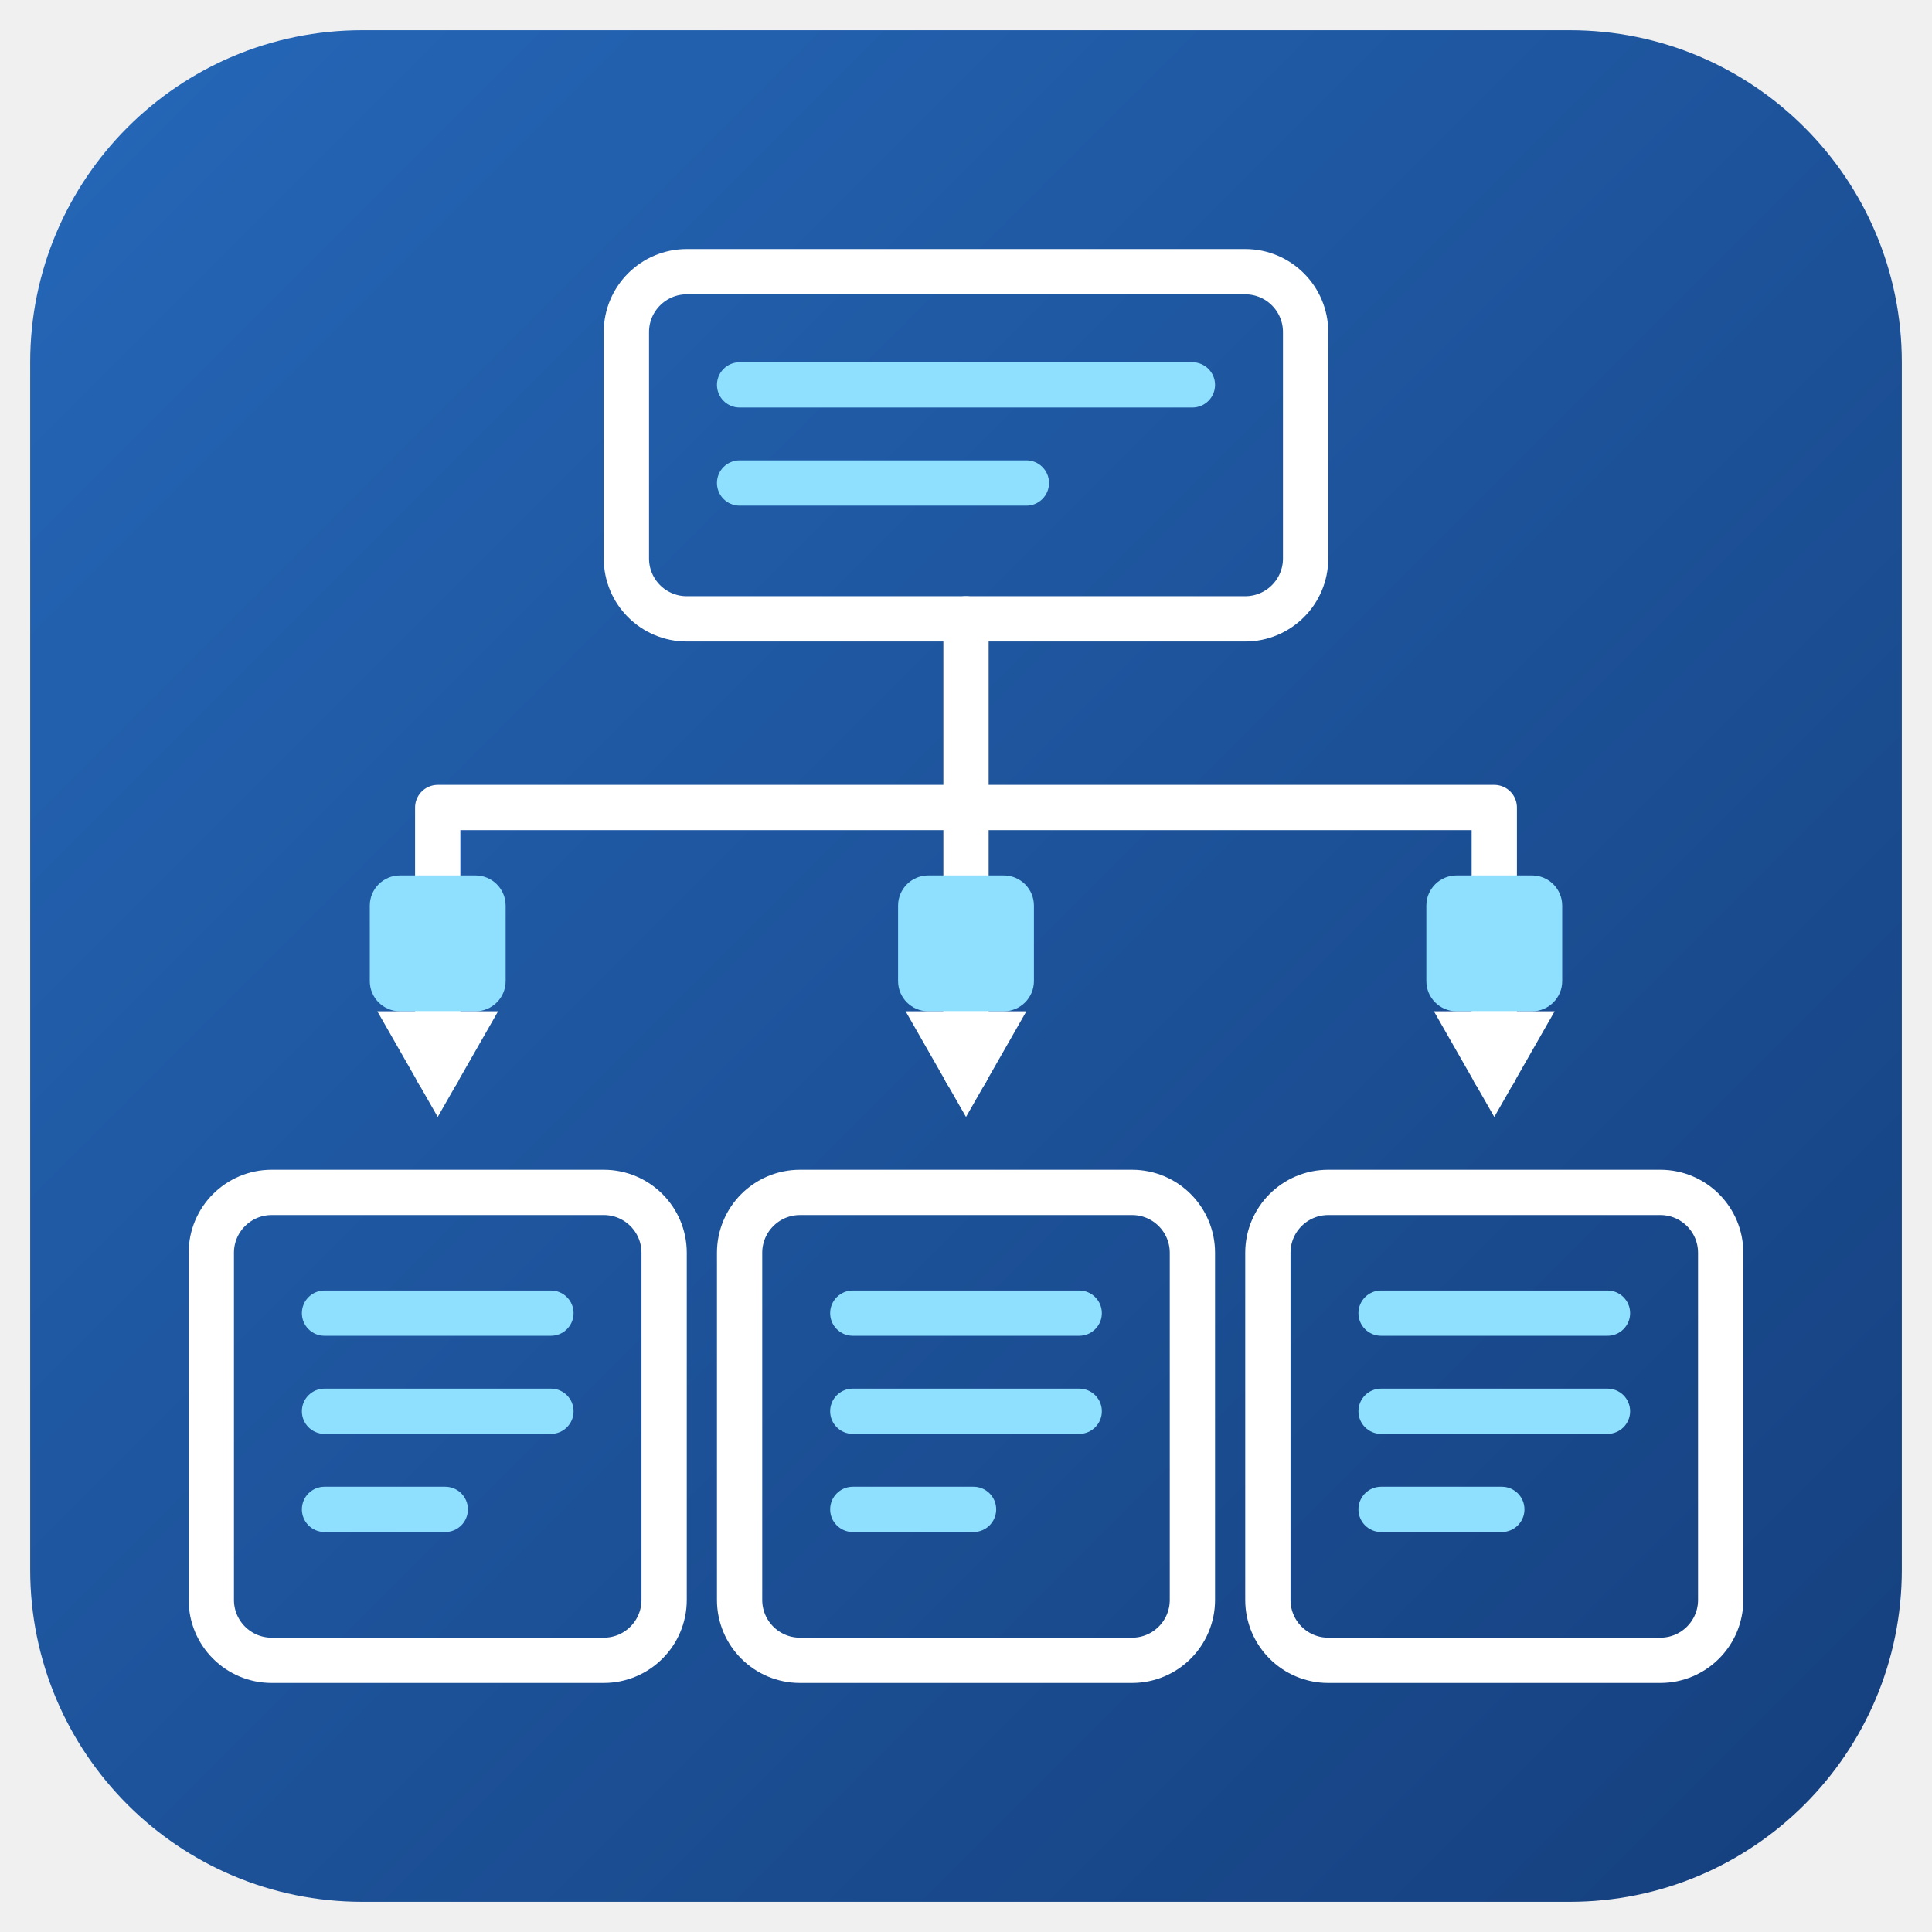
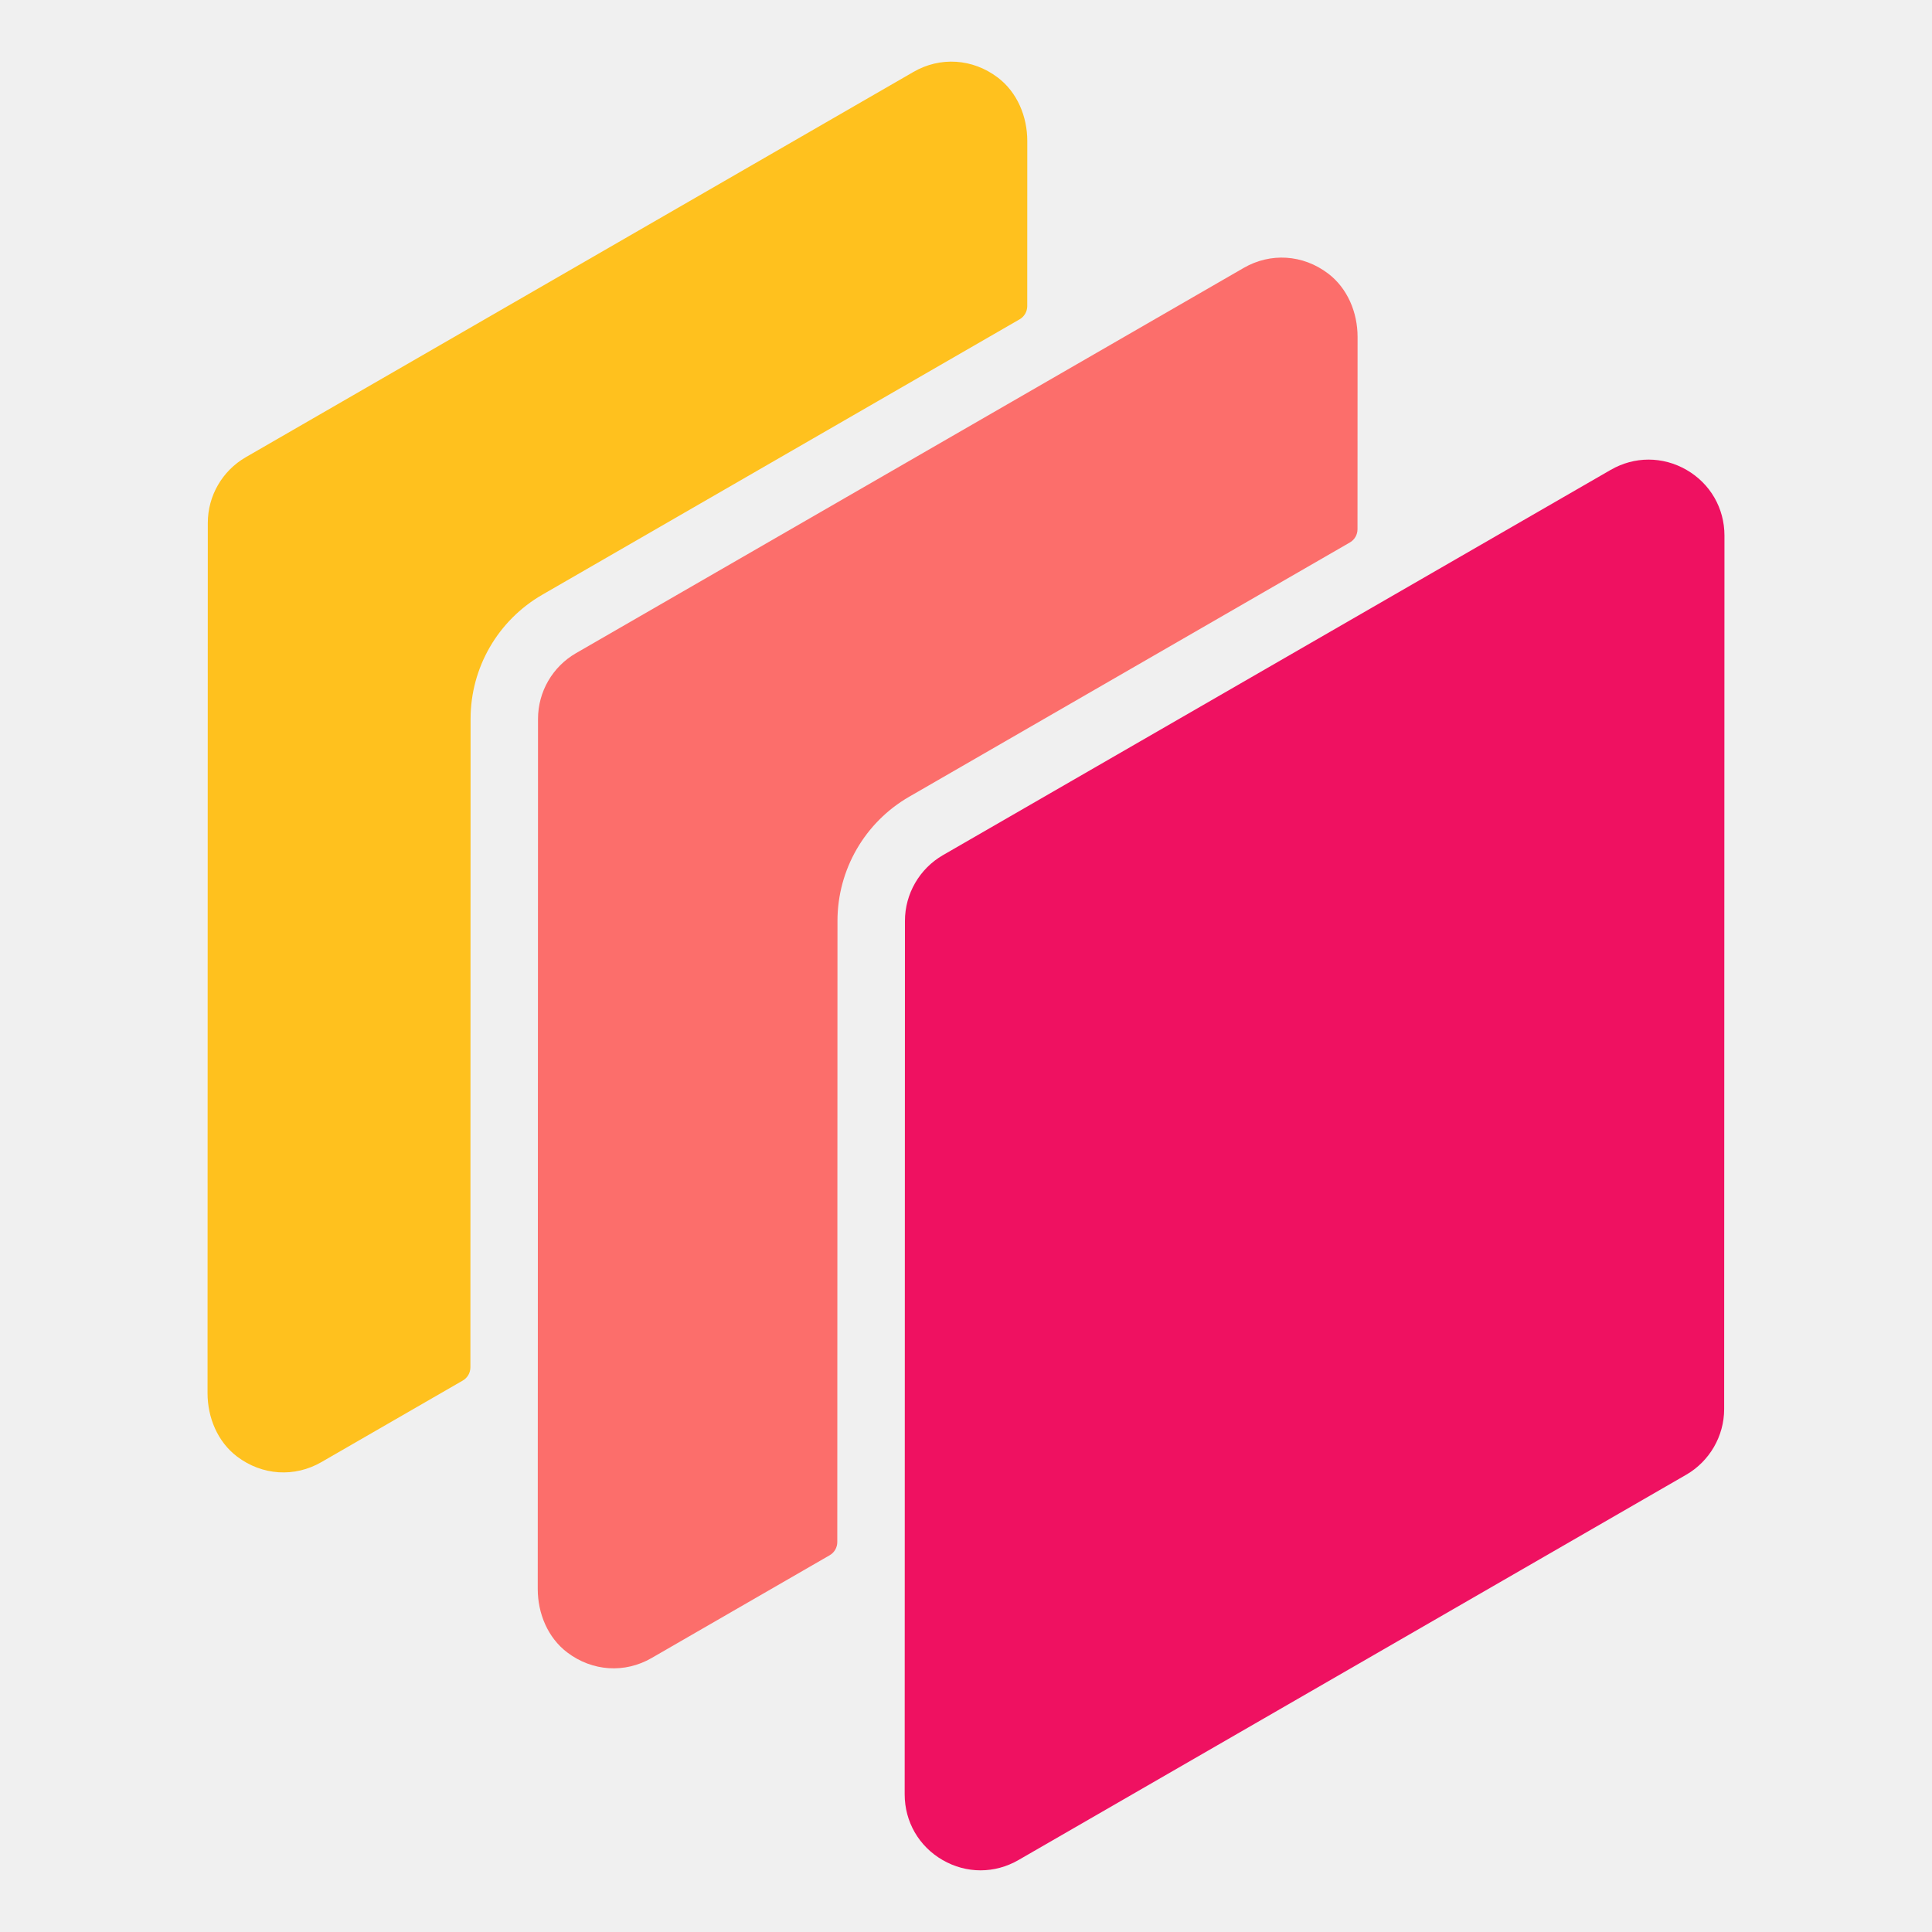
- <svg xmlns="http://www.w3.org/2000/svg" width="512" height="512" viewBox="0 0 512 512">
-   <defs>
-     <linearGradient id="bg" x1="0" y1="0" x2="1" y2="1">
-       <stop offset="0" stop-color="#2567b8" />
-       <stop offset="1" stop-color="#153f7d" />
-     </linearGradient>
-   </defs>
-   <rect x="8" y="8" width="496" height="496" rx="88" fill="url(#bg)" />
-   <g fill="none" stroke="#ffffff" stroke-width="12" stroke-linejoin="round">
-     <rect x="166" y="72" width="180" height="92" rx="16" />
-   </g>
-   <g fill="#8fe0ff">
-     <rect x="190" y="96" width="132" height="12" rx="6" />
-     <rect x="190" y="122" width="88" height="12" rx="6" />
-   </g>
-   <g fill="none" stroke="#ffffff" stroke-width="12" stroke-linecap="round" stroke-linejoin="round">
-     <path d="M256,164 L256,214 L116,214 L116,284" />
-     <path d="M256,214 L256,284" />
-     <path d="M256,214 L396,214 L396,284" />
-   </g>
-   <g fill="#8fe0ff">
-     <rect x="98" y="232" width="36" height="36" rx="8" />
-     <rect x="238" y="232" width="36" height="36" rx="8" />
-     <rect x="378" y="232" width="36" height="36" rx="8" />
-   </g>
-   <g fill="#ffffff">
-     <path d="M100,268 L116,296 L132,268 z" />
-     <path d="M240,268 L256,296 L272,268 z" />
-     <path d="M380,268 L396,296 L412,268 z" />
-   </g>
-   <g fill="none" stroke="#ffffff" stroke-width="12" stroke-linejoin="round">
-     <rect x="56" y="316" width="120" height="124" rx="16" />
-     <rect x="196" y="316" width="120" height="124" rx="16" />
-     <rect x="336" y="316" width="120" height="124" rx="16" />
-   </g>
-   <g fill="#8fe0ff">
-     <rect x="80" y="342" width="72" height="12" rx="6" />
-     <rect x="80" y="368" width="72" height="12" rx="6" />
-     <rect x="80" y="394" width="44" height="12" rx="6" />
-     <rect x="220" y="342" width="72" height="12" rx="6" />
-     <rect x="220" y="368" width="72" height="12" rx="6" />
-     <rect x="220" y="394" width="44" height="12" rx="6" />
-     <rect x="360" y="342" width="72" height="12" rx="6" />
-     <rect x="360" y="368" width="72" height="12" rx="6" />
-     <rect x="360" y="394" width="44" height="12" rx="6" />
+ <svg xmlns="http://www.w3.org/2000/svg" version="1.1" id="Layer_1" x="0px" y="0px" viewBox="0 0 512 512" style="enable-background:new 0 0 512 512;" xml:space="preserve">
+   <style type="text/css">
+ 	.st0{fill:#FFC11E;}
+ 	.st1{fill:#04255C;}
+ 	.st2{fill:#FC6E6B;}
+ 	.st3{fill:#FFFFFF;}
+ 	.st4{fill:#EF1161;}
+ </style>
+   <g>
+     <path class="st0" d="M143.71,157.61l126.5-72.99c1.25-0.72,2.02-2.05,2.02-3.5l0.01-43.77c0-6.48-2.66-12.9-7.83-16.81   c-6.69-5.06-15.28-5.56-22.33-1.48L65.13,121.17c-6.22,3.59-10.06,10.23-10.06,17.41L55,369.18c0,6.47,2.65,12.89,7.81,16.81   c6.68,5.07,15.29,5.57,22.35,1.49l37.48-21.62c1.25-0.72,2.02-2.05,2.02-3.5l0.05-171.85C124.71,176.93,131.95,164.4,143.71,157.61   z" />
+     <path class="st4" d="M446.95,124.53c-3.15-1.82-6.61-2.73-10.06-2.73c-3.45,0-6.9,0.91-10.05,2.73l-176.96,102.1   c-6.2,3.58-10.06,10.25-10.06,17.41l-0.07,231.47c0,7.27,3.76,13.78,10.05,17.42c6.3,3.64,13.81,3.64,20.11,0l176.95-102.11   c6.2-3.58,10.06-10.25,10.06-17.41L457,141.95C457,134.68,453.24,128.16,446.95,124.53z" />
+     <path class="st2" d="M240.95,211.14l116.78-67.38c1.25-0.72,2.02-2.05,2.02-3.5l0.02-50.98c0-6.48-2.66-12.9-7.83-16.81   c-6.69-5.06-15.27-5.55-22.33-1.48l-48.43,27.95L152.64,173.1c-6.22,3.59-10.06,10.23-10.06,17.41l-0.05,174.18l-0.02,56.41   c0,6.48,2.65,12.89,7.81,16.81c6.69,5.07,15.29,5.57,22.35,1.49l47.2-27.24c1.25-0.72,2.02-2.05,2.02-3.5l0.05-164.64   C221.95,230.46,229.19,217.92,240.95,211.14z" />
  </g>
</svg>
